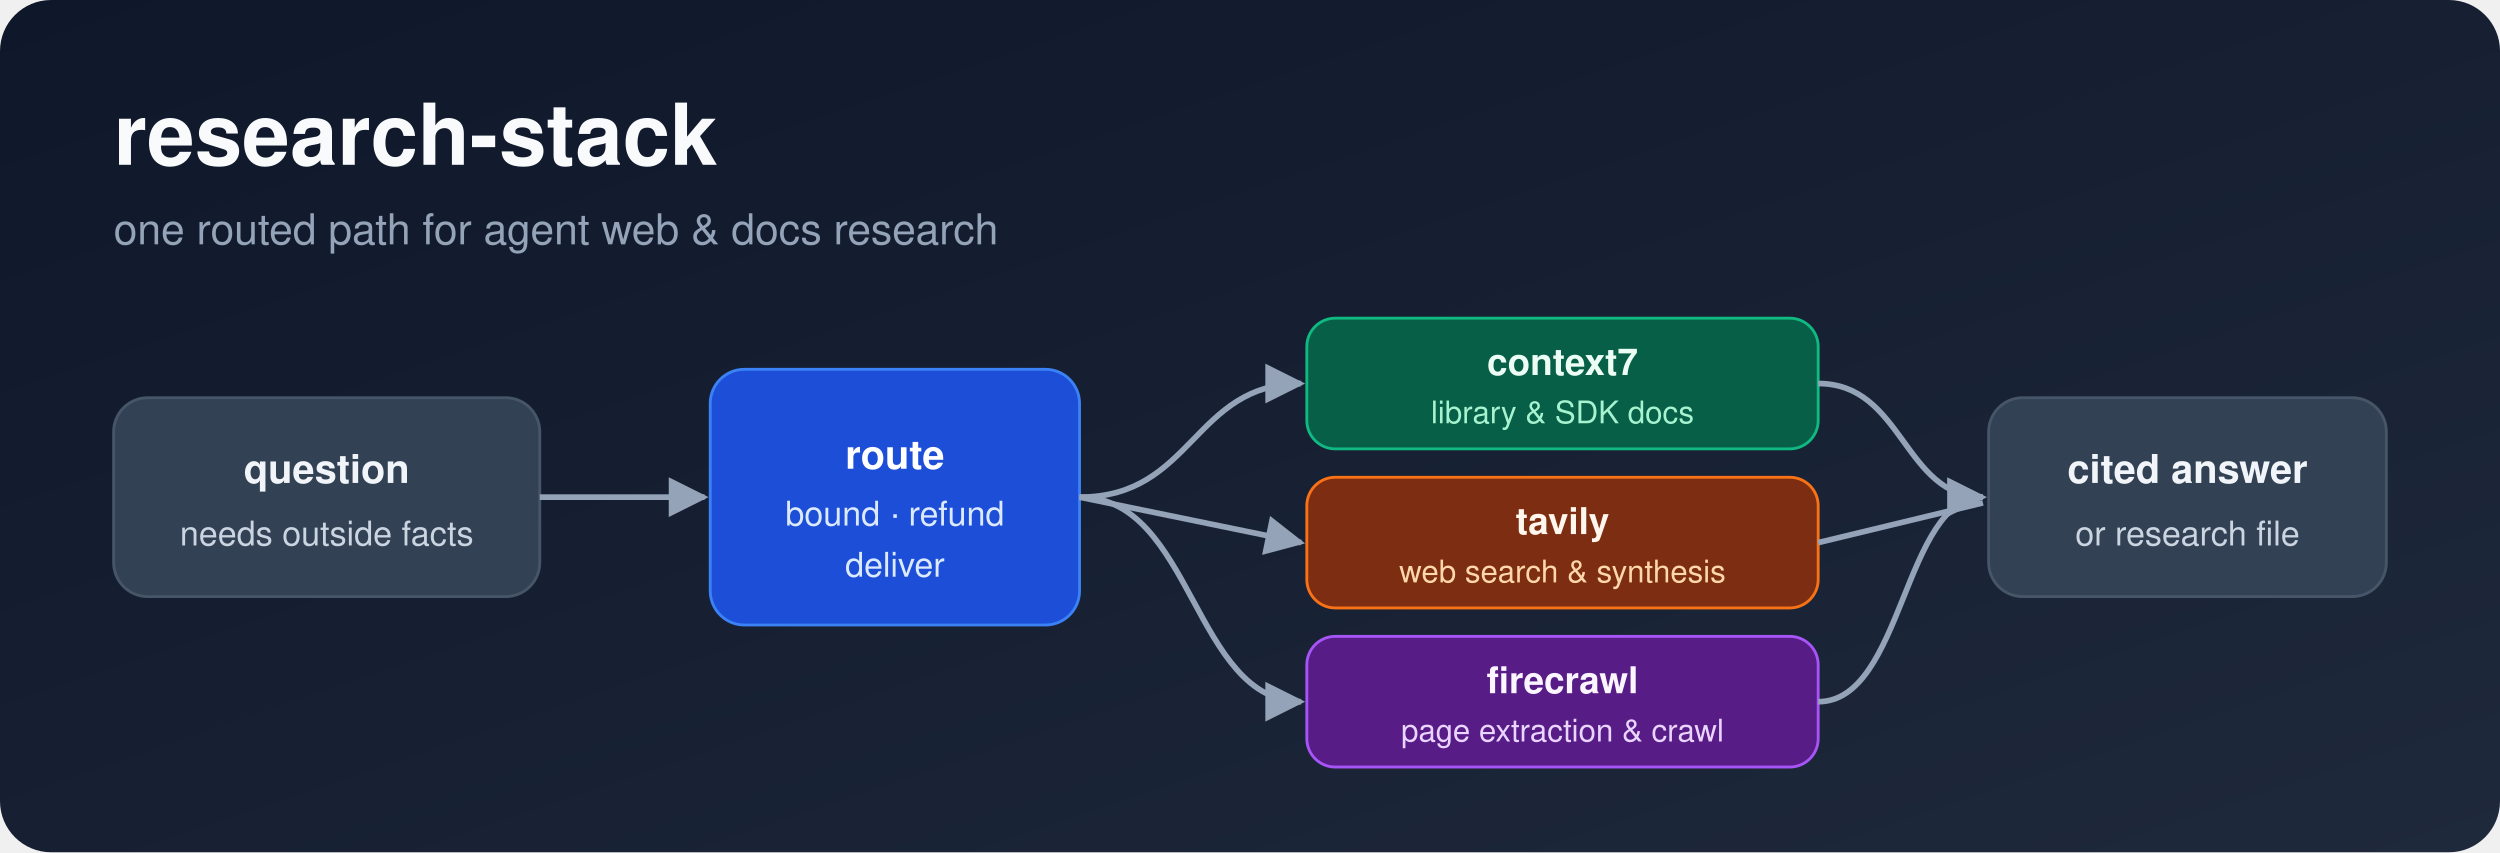
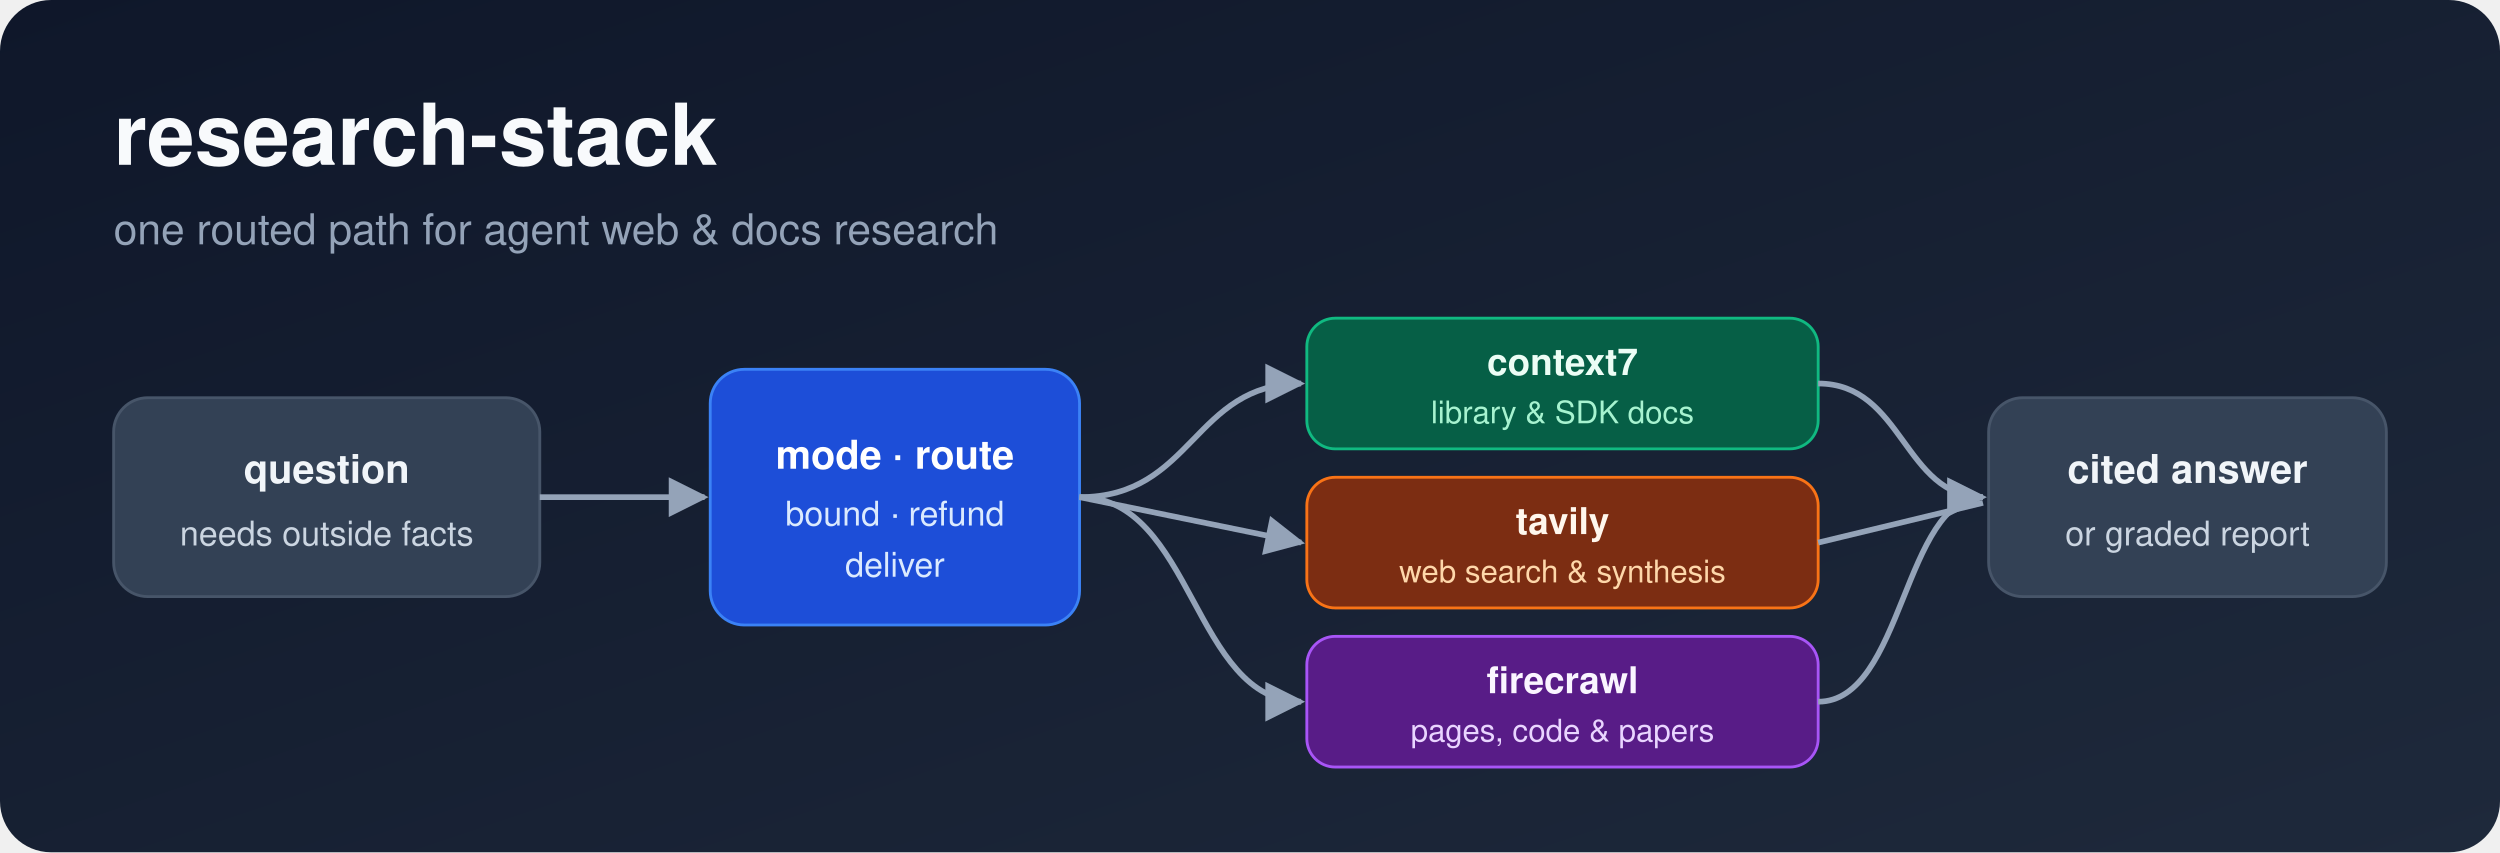
<svg xmlns="http://www.w3.org/2000/svg" width="880" height="300" viewBox="0 0 880 300" font-family="ui-sans-serif,-apple-system,Segoe UI,Helvetica,Arial,sans-serif">
  <defs>
    <linearGradient id="bg" x1="0" y1="0" x2="1" y2="1">
      <stop offset="0" stop-color="#0f172a" />
      <stop offset="1" stop-color="#1e293b" />
    </linearGradient>
    <marker id="arr" viewBox="0 0 10 10" refX="9" refY="5" markerWidth="7" markerHeight="7" orient="auto-start-reverse">
      <path d="M0 0L10 5L0 10z" fill="#94a3b8" />
    </marker>
  </defs>
  <rect width="880" height="300" rx="18" fill="url(#bg)" />
  <text x="40" y="58" fill="#f8fafc" font-size="30" font-weight="700">research-stack</text>
  <text x="40" y="86" fill="#94a3b8" font-size="15">one routed path for agent web &amp; docs research</text>
  <rect x="40" y="140" width="150" height="70" rx="12" fill="#334155" stroke="#475569" />
  <text x="115" y="170" fill="#f1f5f9" font-size="14" font-weight="600" text-anchor="middle">question</text>
  <text x="115" y="192" fill="#cbd5e1" font-size="12" text-anchor="middle">needs outside facts</text>
  <rect x="250" y="130" width="130" height="90" rx="12" fill="#1d4ed8" stroke="#3b82f6" />
-   <text x="315" y="165" fill="#fff" font-size="14" font-weight="700" text-anchor="middle">route</text>
+   <text x="315" y="165" fill="#fff" font-size="14" font-weight="700" text-anchor="middle">mode · route</text>
  <text x="315" y="185" fill="#dbeafe" font-size="12" text-anchor="middle">bound · refund</text>
  <text x="315" y="203" fill="#dbeafe" font-size="12" text-anchor="middle">deliver</text>
  <line x1="190" y1="175" x2="248" y2="175" stroke="#94a3b8" stroke-width="2" marker-end="url(#arr)" />
  <g>
    <rect x="460" y="112" width="180" height="46" rx="10" fill="#065f46" stroke="#10b981" />
    <text x="550" y="132" fill="#ecfdf5" font-size="13" font-weight="700" text-anchor="middle">context7</text>
    <text x="550" y="149" fill="#a7f3d0" font-size="11" text-anchor="middle">library &amp; SDK docs</text>
    <rect x="460" y="168" width="180" height="46" rx="10" fill="#7c2d12" stroke="#f97316" />
    <text x="550" y="188" fill="#fff7ed" font-size="13" font-weight="700" text-anchor="middle">tavily</text>
    <text x="550" y="205" fill="#fed7aa" font-size="11" text-anchor="middle">web search &amp; synthesis</text>
    <rect x="460" y="224" width="180" height="46" rx="10" fill="#581c87" stroke="#a855f7" />
    <text x="550" y="244" fill="#faf5ff" font-size="13" font-weight="700" text-anchor="middle">firecrawl</text>
-     <text x="550" y="261" fill="#e9d5ff" font-size="11" text-anchor="middle">page extraction &amp; crawl</text>
+     <text x="550" y="261" fill="#e9d5ff" font-size="11" text-anchor="middle">pages, code &amp; papers</text>
  </g>
  <path d="M380 175 C420 175 420 135 458 135" fill="none" stroke="#94a3b8" stroke-width="2" marker-end="url(#arr)" />
  <path d="M380 175 L458 191" fill="none" stroke="#94a3b8" stroke-width="2" marker-end="url(#arr)" />
  <path d="M380 175 C420 175 420 247 458 247" fill="none" stroke="#94a3b8" stroke-width="2" marker-end="url(#arr)" />
  <rect x="700" y="140" width="140" height="70" rx="12" fill="#334155" stroke="#475569" />
  <text x="770" y="170" fill="#f1f5f9" font-size="14" font-weight="600" text-anchor="middle">cited answer</text>
-   <text x="770" y="192" fill="#cbd5e1" font-size="12" text-anchor="middle">or research file</text>
+   <text x="770" y="192" fill="#cbd5e1" font-size="12" text-anchor="middle">or graded report</text>
  <path d="M640 135 C670 135 670 175 698 175" fill="none" stroke="#94a3b8" stroke-width="2" />
  <path d="M640 191 L698 177" fill="none" stroke="#94a3b8" stroke-width="2" />
  <path d="M640 247 C670 247 670 175 698 175" fill="none" stroke="#94a3b8" stroke-width="2" marker-end="url(#arr)" />
</svg>
